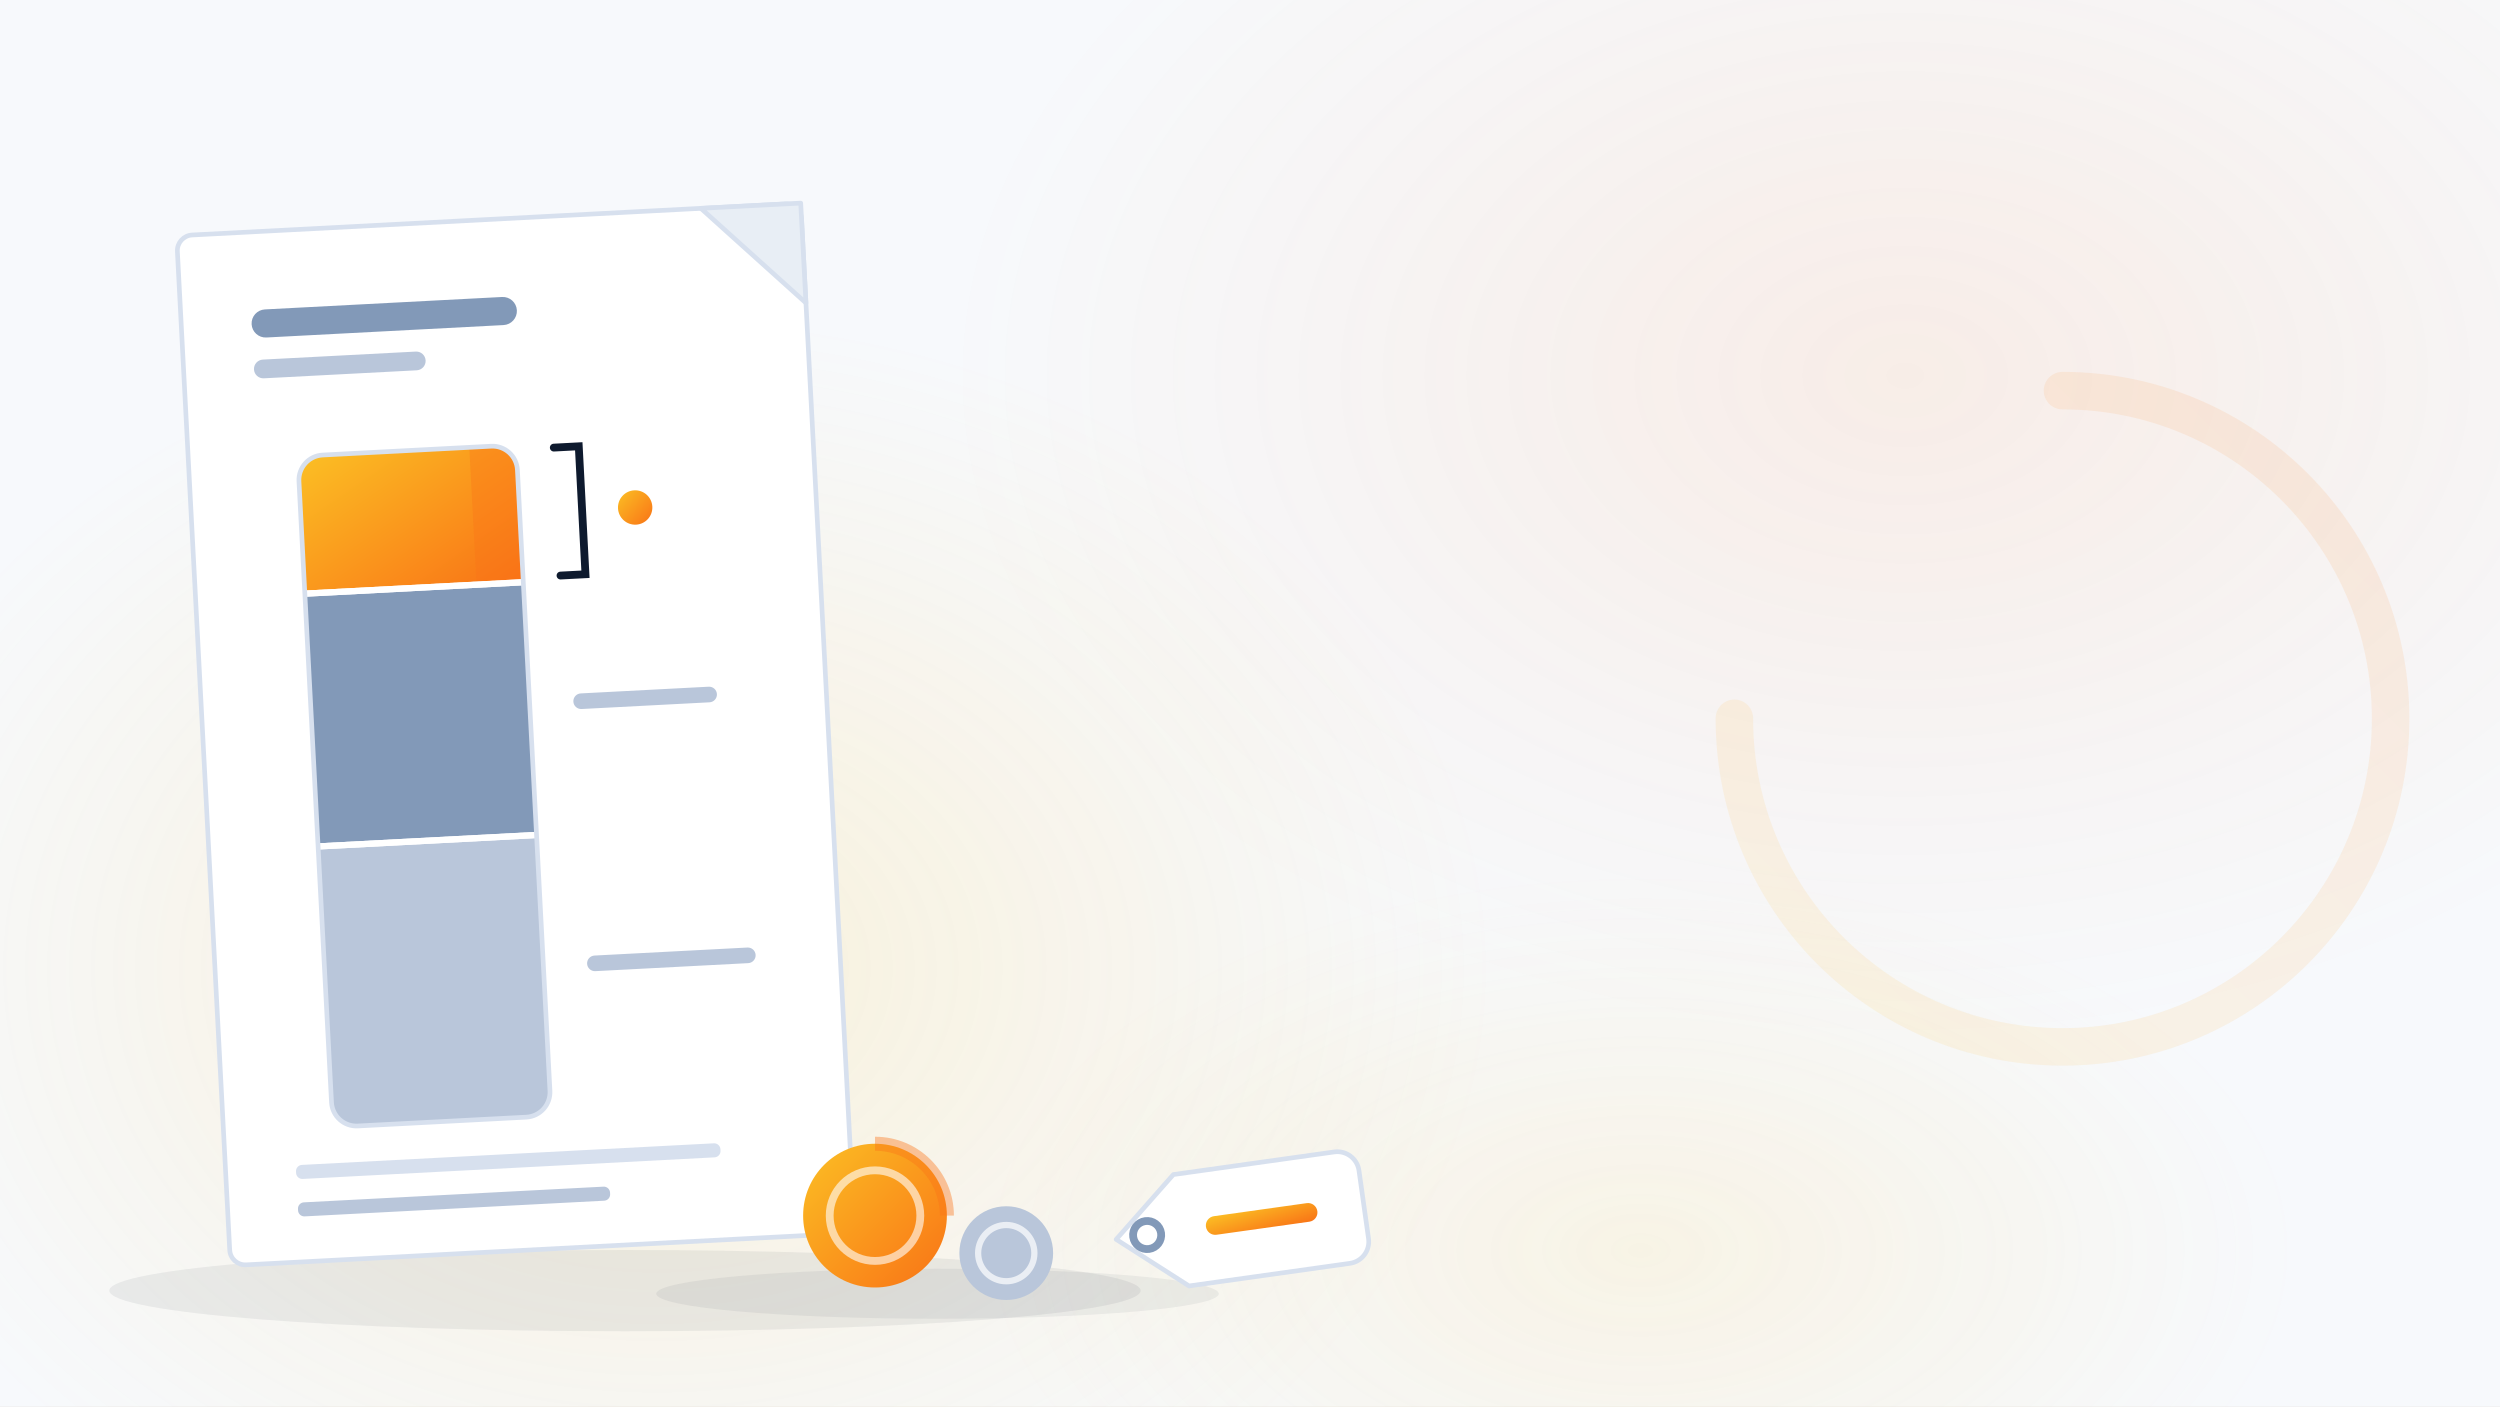
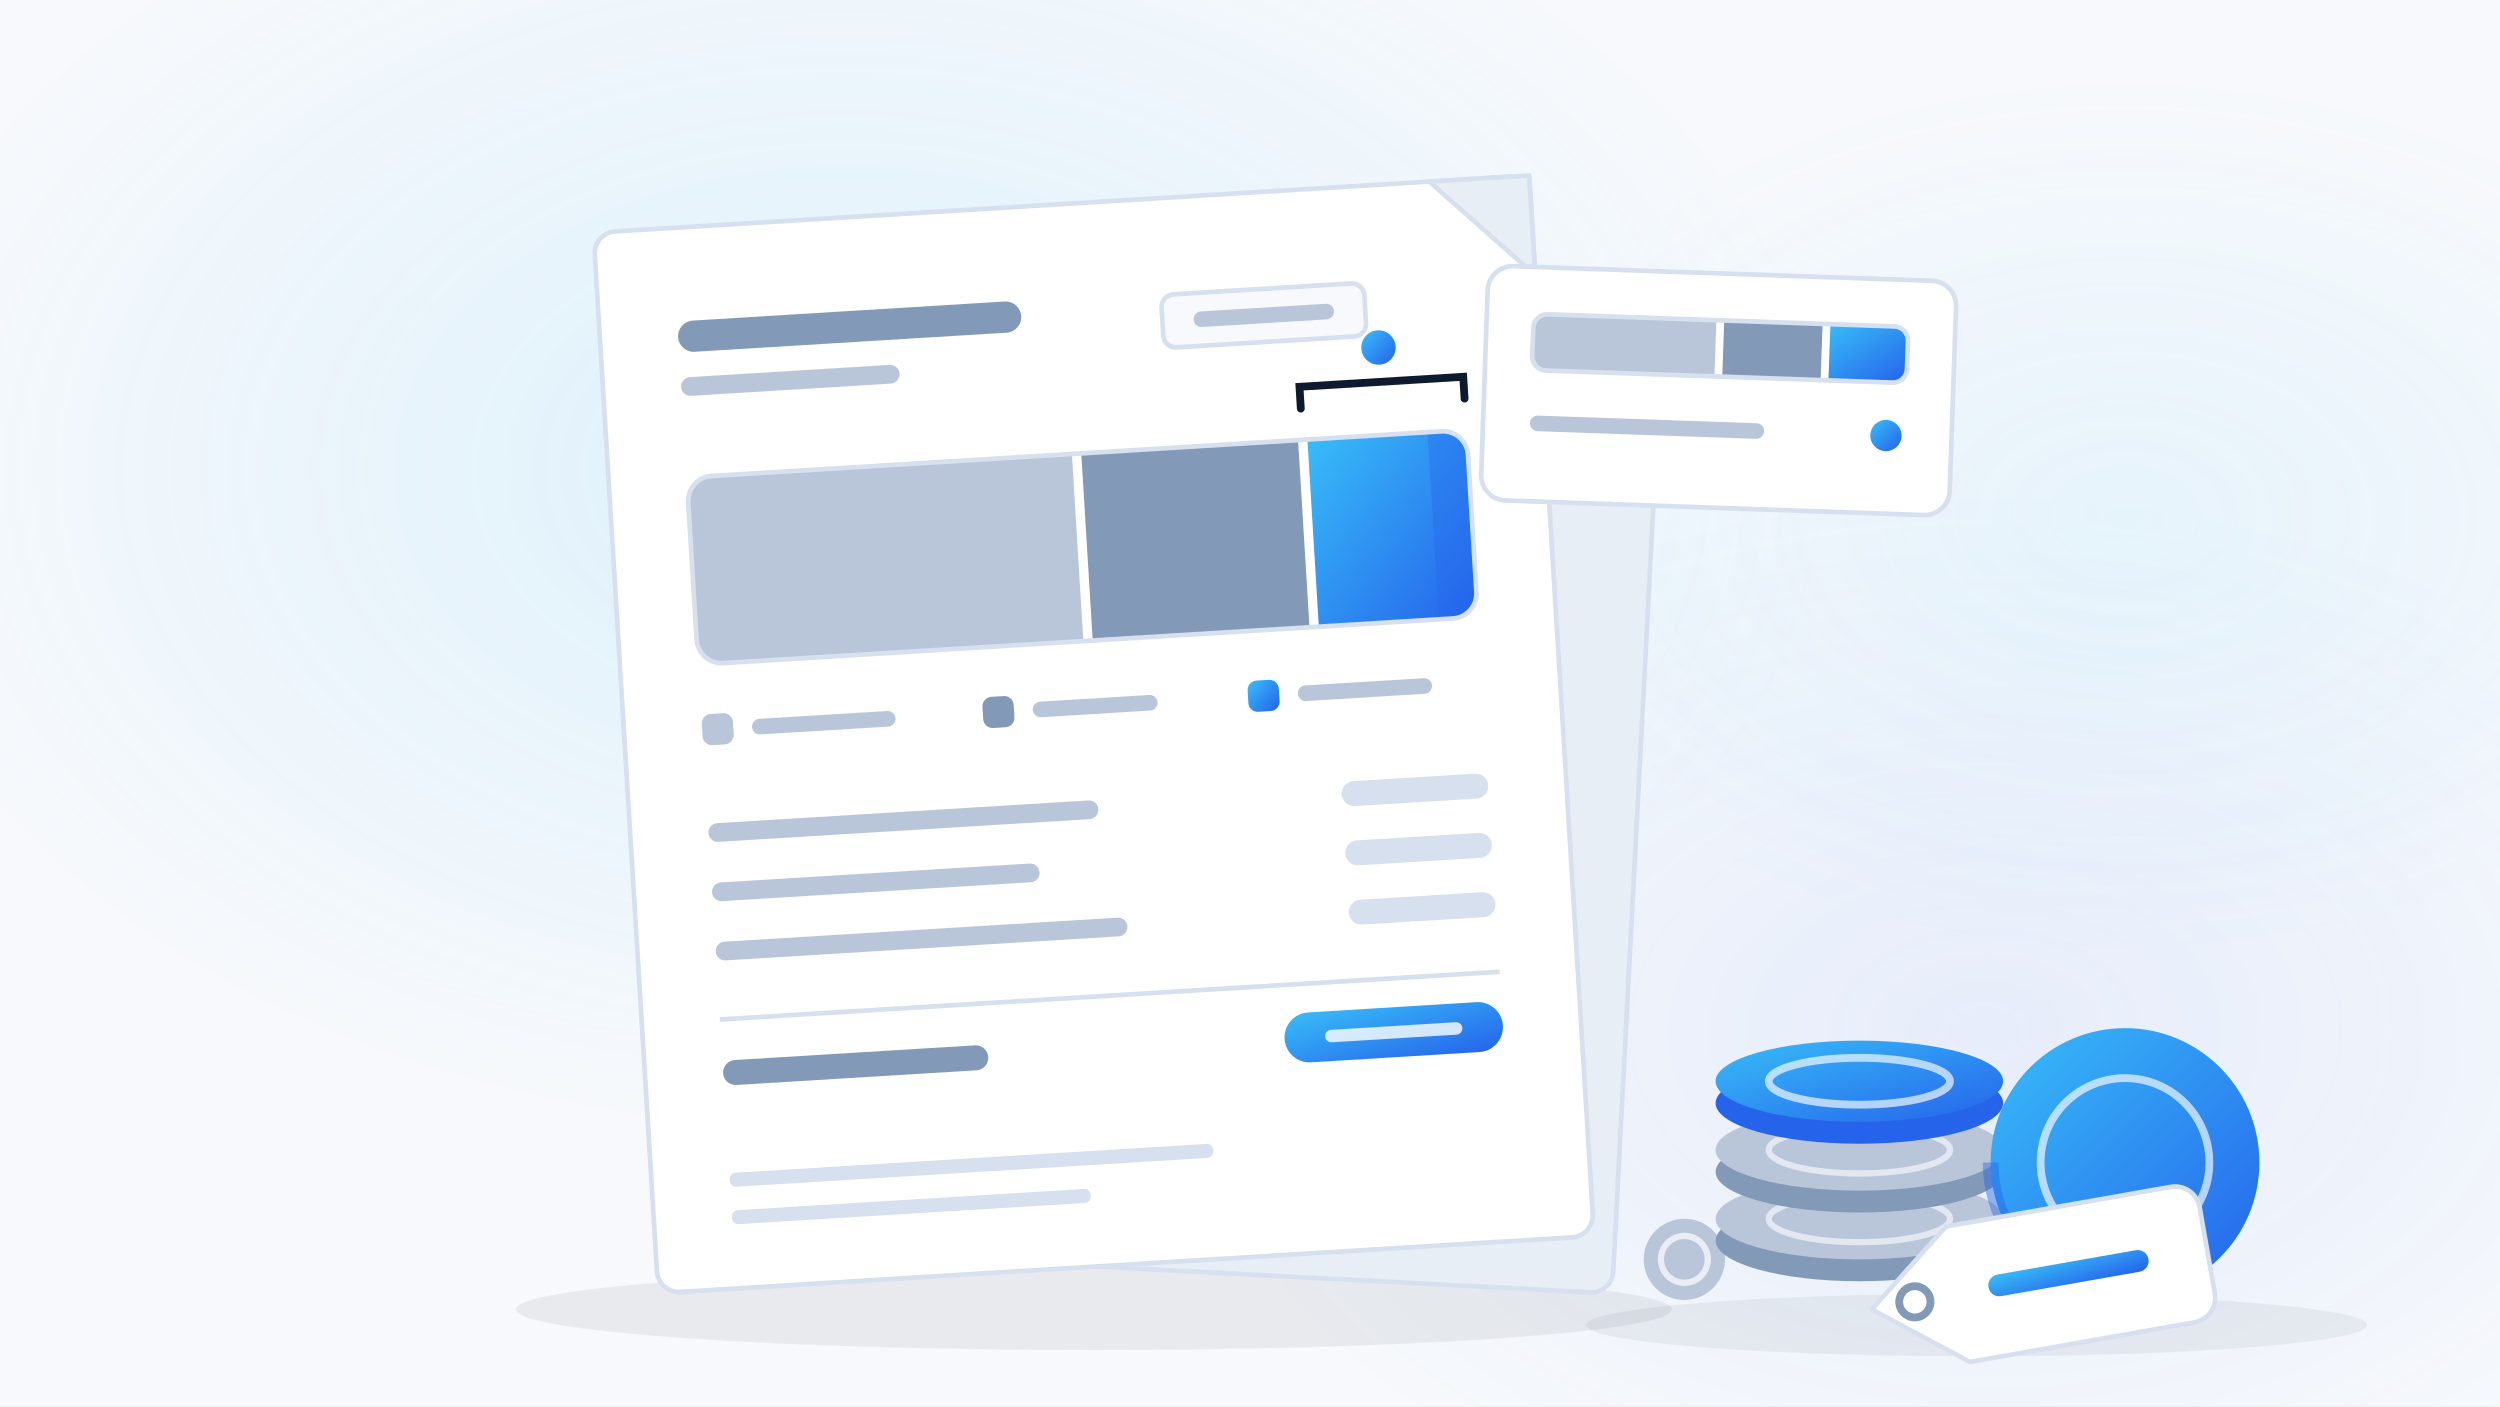
<svg xmlns="http://www.w3.org/2000/svg" viewBox="0 0 1600 900">
  <defs>
    <linearGradient id="acc" x1="0" y1="0" x2="1" y2="1">
-       <stop offset="0" stop-color="#fbbf24" />
-       <stop offset="1" stop-color="#f97316" />
+       <stop offset="0" stop-color="#38bdf8" />
+       <stop offset="1" stop-color="#2563eb" />
    </linearGradient>
    <radialGradient id="w1">
-       <stop offset="0" stop-color="#fbbf24" stop-opacity=".15" />
-       <stop offset="1" stop-color="#fbbf24" stop-opacity="0" />
+       <stop offset="0" stop-color="#38bdf8" stop-opacity=".14" />
+       <stop offset="1" stop-color="#38bdf8" stop-opacity="0" />
    </radialGradient>
    <radialGradient id="w2">
-       <stop offset="0" stop-color="#f97316" stop-opacity=".09" />
-       <stop offset="1" stop-color="#f97316" stop-opacity="0" />
+       <stop offset="0" stop-color="#2563eb" stop-opacity=".08" />
+       <stop offset="1" stop-color="#2563eb" stop-opacity="0" />
    </radialGradient>
    <clipPath id="barClip">
-       <rect x="200" y="285" width="140" height="430" rx="16" />
+       <rect x="450" y="290" width="500" height="120" rx="16" />
+     </clipPath>
+     <clipPath id="chipClip">
+       <rect x="980" y="205" width="240" height="36" rx="9" />
    </clipPath>
  </defs>
  <rect width="1600" height="900" fill="#f7f9fc" />
-   <ellipse cx="420" cy="620" rx="540" ry="420" fill="url(#w1)" />
-   <ellipse cx="1220" cy="240" rx="620" ry="430" fill="url(#w2)" />
-   <ellipse cx="1050" cy="800" rx="420" ry="240" fill="url(#w1)" opacity=".7" />
-   <circle cx="1320" cy="460" r="210" fill="none" stroke="url(#acc)" stroke-width="24" opacity=".1" stroke-dasharray="990 330" transform="rotate(-90 1320 460)" stroke-linecap="round" />
-   <ellipse cx="400" cy="826" rx="330" ry="26" fill="#0e1a2e" opacity=".07" />
-   <g transform="rotate(-3 330 470)">
-     <rect x="130" y="140" width="400" height="660" rx="10" fill="#ffffff" stroke="#d7e0ee" stroke-width="3" />
-     <path d="M466 140 L530 140 L530 204 Z" fill="#e8eef5" stroke="#d7e0ee" stroke-width="3" stroke-linejoin="round" />
-     <rect x="175" y="190" width="170" height="18" rx="9" fill="#8299b8" />
-     <rect x="175" y="222" width="110" height="12" rx="6" fill="#b9c6da" />
+   <ellipse cx="540" cy="300" rx="640" ry="430" fill="url(#w1)" />
+   <ellipse cx="1270" cy="660" rx="520" ry="350" fill="url(#w2)" />
+   <ellipse cx="1360" cy="330" rx="420" ry="280" fill="url(#w1)" opacity=".65" />
+   <ellipse cx="700" cy="838" rx="370" ry="26" fill="#0e1a2e" opacity=".07" />
+   <ellipse cx="1265" cy="848" rx="250" ry="20" fill="#0e1a2e" opacity=".06" />
+   <g transform="rotate(3 700 470)">
+     <rect x="490" y="180" width="560" height="630" rx="14" fill="#e8eef5" stroke="#d7e0ee" stroke-width="3" />
+   </g>
+   <g transform="rotate(-3.5 700 470)">
+     <rect x="400" y="130" width="600" height="680" rx="14" fill="#ffffff" stroke="#d7e0ee" stroke-width="3" />
+     <path d="M936 130 L1000 130 L1000 194 Z" fill="#e8eef5" stroke="#d7e0ee" stroke-width="3" stroke-linejoin="round" />
+     <rect x="450" y="190" width="220" height="20" rx="10" fill="#8299b8" />
+     <rect x="450" y="226" width="140" height="12" rx="6" fill="#b9c6da" />
+     <rect x="760" y="192" width="130" height="34" rx="8" fill="#f7f9fc" stroke="#d7e0ee" stroke-width="3" />
+     <rect x="780" y="204" width="90" height="10" rx="5" fill="#b9c6da" />
    <g clip-path="url(#barClip)">
-       <rect x="200" y="285" width="140" height="86" fill="url(#acc)" />
-       <rect x="310" y="285" width="30" height="86" fill="#f97316" opacity=".35" />
-       <rect x="200" y="375" width="140" height="158" fill="#8299b8" />
-       <rect x="200" y="537" width="140" height="178" fill="#b9c6da" />
-       <rect x="200" y="371" width="140" height="4" fill="#ffffff" />
-       <rect x="200" y="533" width="140" height="4" fill="#ffffff" />
+       <rect x="450" y="290" width="250" height="120" fill="#b9c6da" />
+       <rect x="700" y="290" width="145" height="120" fill="#8299b8" />
+       <rect x="845" y="290" width="105" height="120" fill="url(#acc)" />
+       <rect x="925" y="290" width="25" height="120" fill="#2563eb" opacity=".35" />
+       <rect x="697" y="290" width="6" height="120" fill="#ffffff" />
+       <rect x="842" y="290" width="6" height="120" fill="#ffffff" />
    </g>
-     <rect x="200" y="285" width="140" height="430" rx="16" fill="none" stroke="#d7e0ee" stroke-width="3" />
-     <path d="M364 288 h16 v82 h-16" fill="none" stroke="#0e1a2e" stroke-width="5" stroke-linecap="round" />
-     <circle cx="414" cy="329" r="11" fill="url(#acc)" />
-     <rect x="368" y="446" width="92" height="10" rx="5" fill="#b9c6da" />
-     <rect x="368" y="614" width="108" height="10" rx="5" fill="#b9c6da" />
-     <rect x="175" y="738" width="272" height="9" rx="4" fill="#d7e0ee" />
-     <rect x="175" y="762" width="200" height="9" rx="4" fill="#b9c6da" />
+     <rect x="450" y="290" width="500" height="120" rx="16" fill="none" stroke="#d7e0ee" stroke-width="3" />
+     <path d="M845 270 v-14 h105 v14" fill="none" stroke="#0e1a2e" stroke-width="5" stroke-linecap="round" />
+     <circle cx="897" cy="234" r="11" fill="url(#acc)" />
+     <rect x="450" y="442" width="20" height="20" rx="6" fill="#b9c6da" />
+     <rect x="482" y="447" width="92" height="10" rx="5" fill="#b9c6da" />
+     <rect x="630" y="442" width="20" height="20" rx="6" fill="#8299b8" />
+     <rect x="662" y="447" width="80" height="10" rx="5" fill="#b9c6da" />
+     <rect x="800" y="442" width="20" height="20" rx="6" fill="url(#acc)" />
+     <rect x="832" y="447" width="86" height="10" rx="5" fill="#b9c6da" />
+     <rect x="450" y="512" width="250" height="12" rx="6" fill="#b9c6da" />
+     <rect x="856" y="510" width="94" height="16" rx="8" fill="#d7e0ee" />
+     <rect x="450" y="550" width="210" height="12" rx="6" fill="#b9c6da" />
+     <rect x="856" y="548" width="94" height="16" rx="8" fill="#d7e0ee" />
+     <rect x="450" y="588" width="264" height="12" rx="6" fill="#b9c6da" />
+     <rect x="856" y="586" width="94" height="16" rx="8" fill="#d7e0ee" />
+     <rect x="450" y="636" width="500" height="3" fill="#d7e0ee" />
+     <rect x="450" y="664" width="170" height="16" rx="8" fill="#8299b8" />
+     <rect x="810" y="656" width="140" height="32" rx="16" fill="url(#acc)" />
+     <rect x="836" y="668" width="88" height="8" rx="4" fill="#ffffff" opacity=".8" />
+     <rect x="450" y="736" width="310" height="9" rx="4" fill="#d7e0ee" />
+     <rect x="450" y="760" width="230" height="9" rx="4" fill="#d7e0ee" />
  </g>
-   <ellipse cx="600" cy="828" rx="180" ry="16" fill="#0e1a2e" opacity=".06" />
-   <circle cx="560" cy="778" r="46" fill="url(#acc)" />
-   <path d="M560 732 a46 46 0 0 1 46 46" fill="none" stroke="#f97316" stroke-width="9" opacity=".4" />
-   <circle cx="560" cy="778" r="29" fill="none" stroke="#ffffff" stroke-width="5" opacity=".6" />
-   <circle cx="644" cy="802" r="30" fill="#b9c6da" />
-   <circle cx="644" cy="802" r="18" fill="none" stroke="#ffffff" stroke-width="4" opacity=".7" />
-   <g transform="rotate(-8 780 786)">
-     <path d="M756 748 h104 a14 14 0 0 1 14 14 v44 a14 14 0 0 1 -14 14 h-104 l-42 -36 Z" fill="#ffffff" stroke="#d7e0ee" stroke-width="3" stroke-linejoin="round" />
-     <circle cx="734" cy="784" r="9" fill="none" stroke="#8299b8" stroke-width="5" />
-     <rect x="772" y="778" width="72" height="12" rx="6" fill="url(#acc)" />
+   <g transform="rotate(2 1100 248)">
+     <rect x="950" y="175" width="300" height="150" rx="16" fill="#ffffff" stroke="#d7e0ee" stroke-width="3" />
+     <g clip-path="url(#chipClip)">
+       <rect x="980" y="205" width="120" height="36" fill="#b9c6da" />
+       <rect x="1100" y="205" width="68" height="36" fill="#8299b8" />
+       <rect x="1168" y="205" width="52" height="36" fill="url(#acc)" />
+       <rect x="1097" y="205" width="5" height="36" fill="#ffffff" />
+       <rect x="1165" y="205" width="5" height="36" fill="#ffffff" />
+     </g>
+     <rect x="980" y="205" width="240" height="36" rx="9" fill="none" stroke="#d7e0ee" stroke-width="3" />
+     <rect x="980" y="270" width="150" height="10" rx="5" fill="#b9c6da" />
+     <circle cx="1208" cy="275" r="10" fill="url(#acc)" />
+   </g>
+   <circle cx="1078" cy="806" r="26" fill="#b9c6da" />
+   <circle cx="1078" cy="806" r="15" fill="none" stroke="#ffffff" stroke-width="4" opacity=".7" />
+   <ellipse cx="1190" cy="794" rx="92" ry="26" fill="#8299b8" />
+   <ellipse cx="1190" cy="780" rx="92" ry="26" fill="#b9c6da" />
+   <ellipse cx="1190" cy="780" rx="58" ry="15" fill="none" stroke="#ffffff" stroke-width="4" opacity=".6" />
+   <ellipse cx="1190" cy="750" rx="92" ry="26" fill="#8299b8" />
+   <ellipse cx="1190" cy="736" rx="92" ry="26" fill="#b9c6da" />
+   <ellipse cx="1190" cy="736" rx="58" ry="15" fill="none" stroke="#ffffff" stroke-width="4" opacity=".6" />
+   <ellipse cx="1190" cy="706" rx="92" ry="26" fill="#2563eb" />
+   <ellipse cx="1190" cy="692" rx="92" ry="26" fill="url(#acc)" />
+   <ellipse cx="1190" cy="692" rx="58" ry="15" fill="none" stroke="#ffffff" stroke-width="5" opacity=".65" />
+   <circle cx="1360" cy="744" r="86" fill="url(#acc)" />
+   <path d="M1274 744 A86 86 0 0 0 1360 830" fill="none" stroke="#2563eb" stroke-width="10" opacity=".45" />
+   <circle cx="1360" cy="744" r="54" fill="none" stroke="#ffffff" stroke-width="5" opacity=".65" />
+   <g transform="rotate(-10 1300 818)">
+     <path d="M1252 776 h146 a16 16 0 0 1 16 16 v56 a16 16 0 0 1 -16 16 h-146 l-56 -44 Z" fill="#ffffff" stroke="#d7e0ee" stroke-width="3" stroke-linejoin="round" />
+     <circle cx="1224" cy="820" r="10" fill="none" stroke="#8299b8" stroke-width="5" />
+     <rect x="1272" y="812" width="104" height="14" rx="7" fill="url(#acc)" />
  </g>
</svg>
